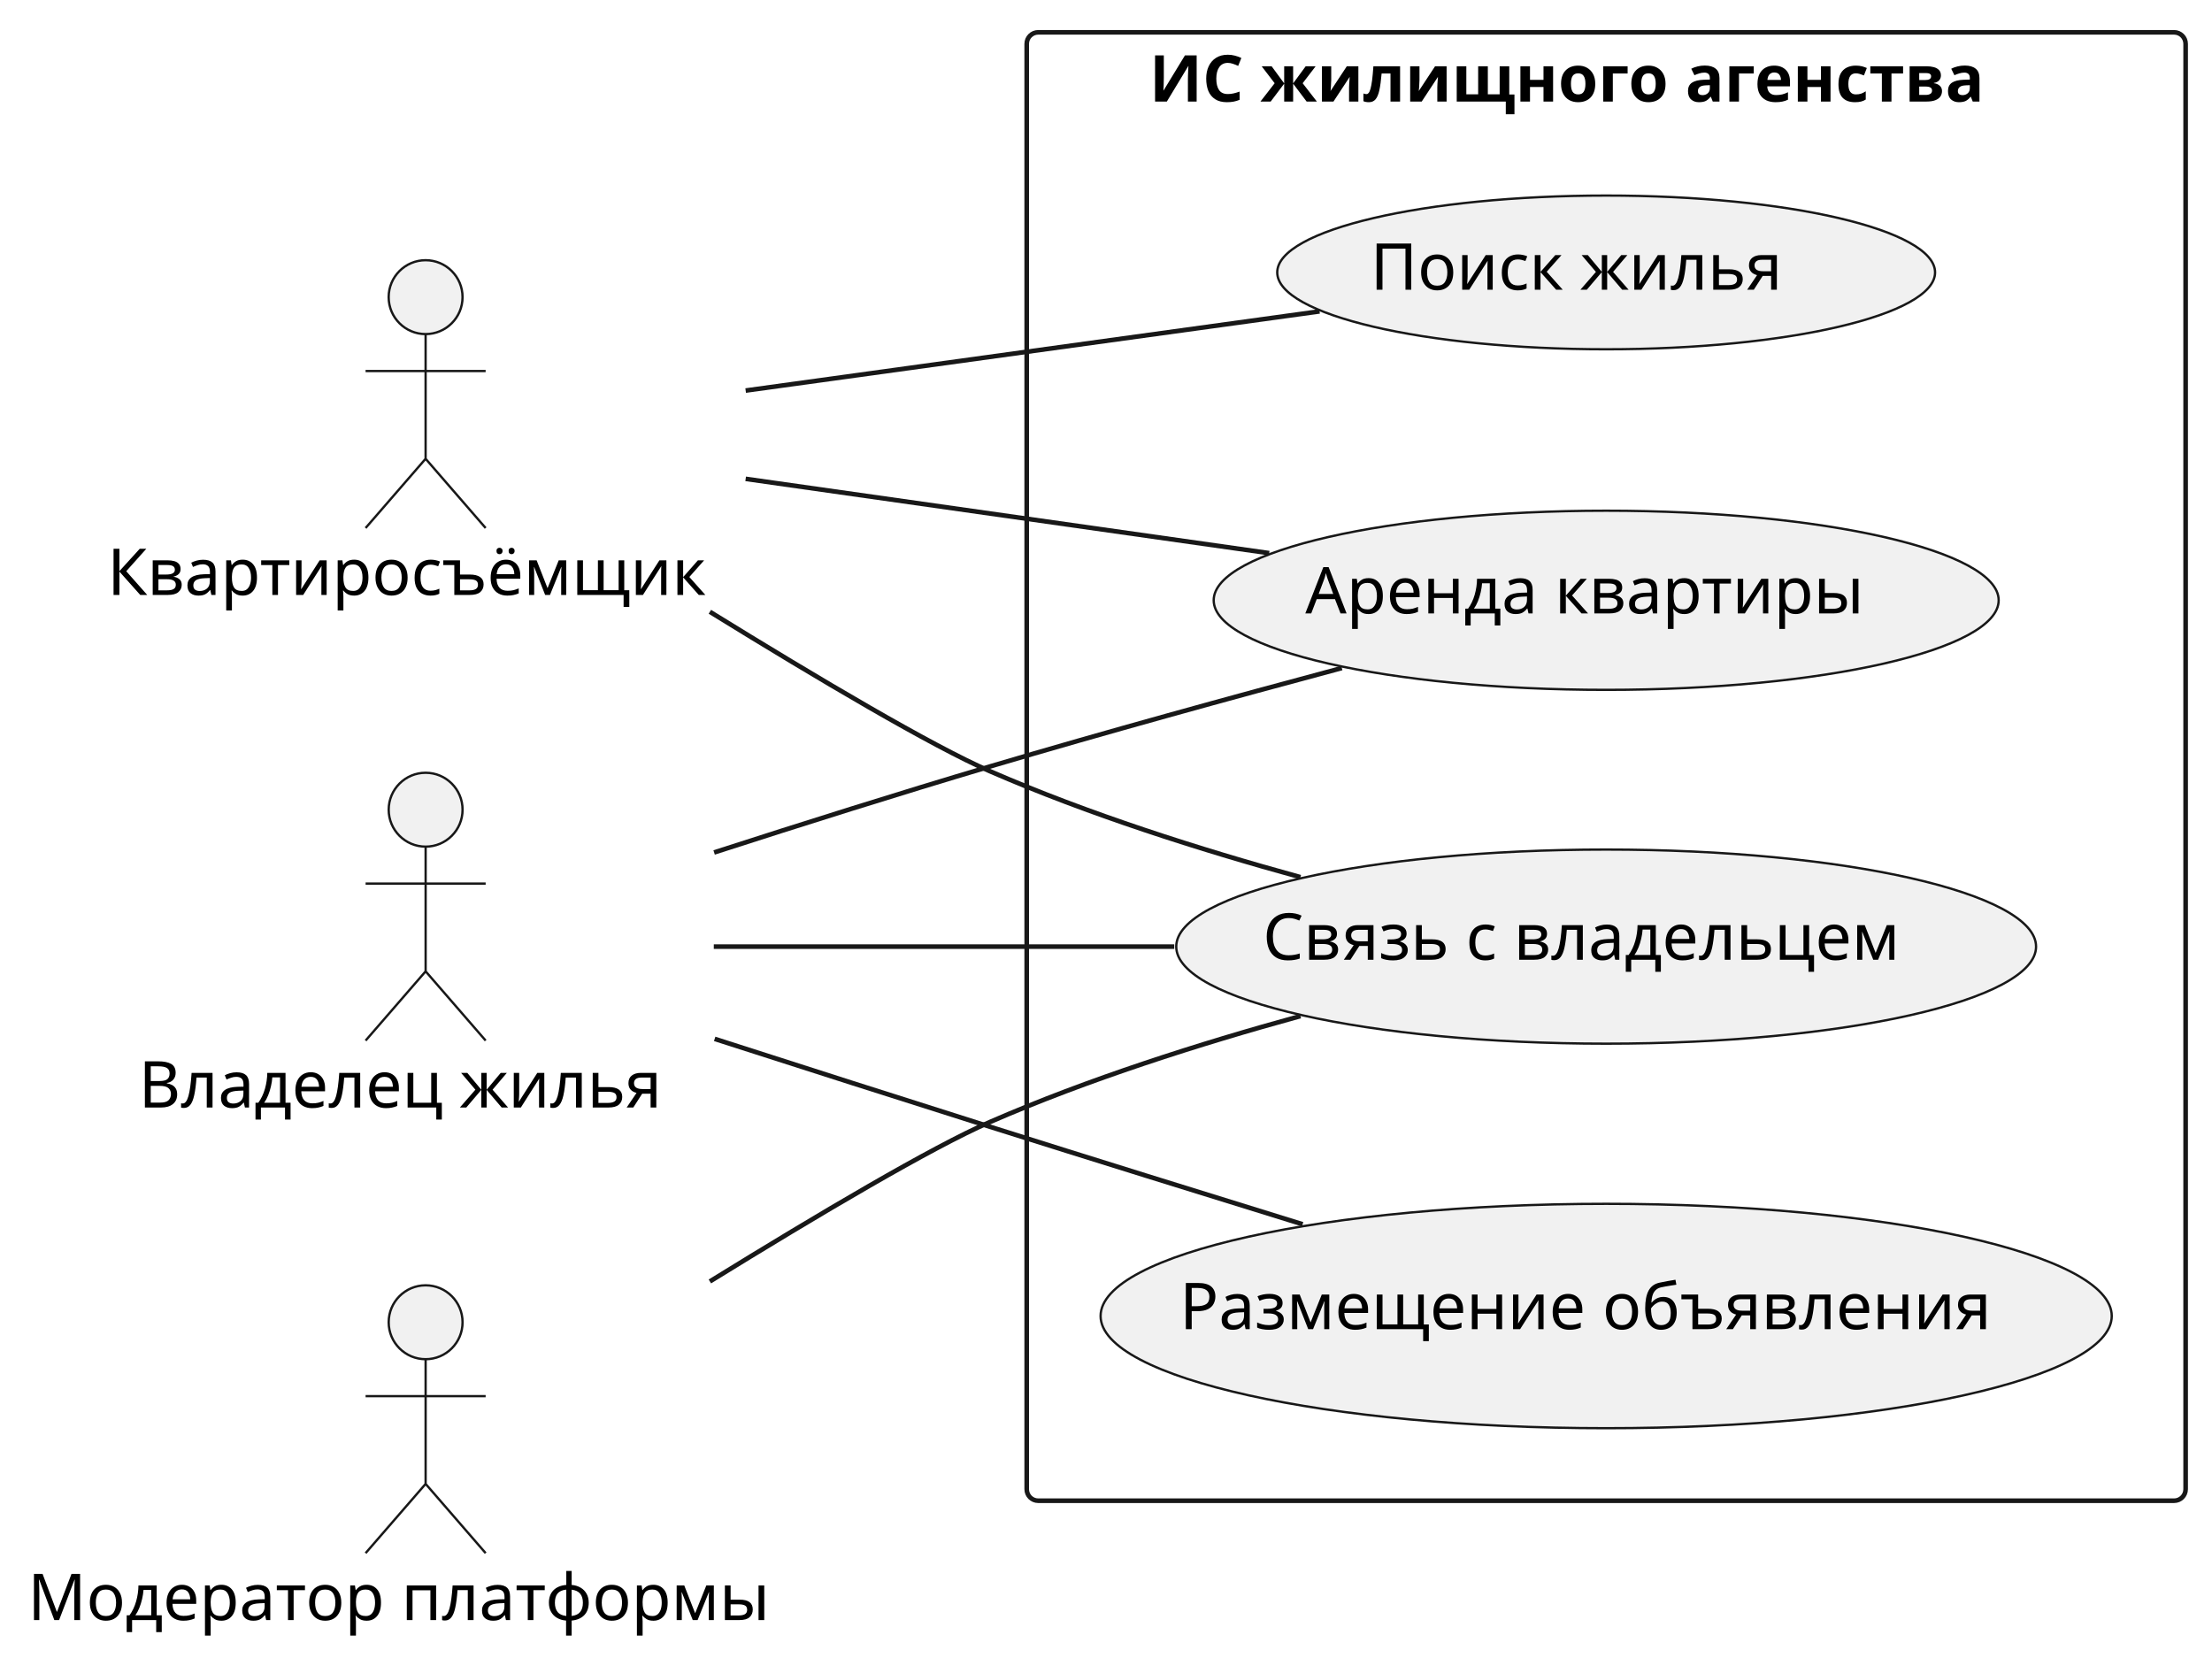
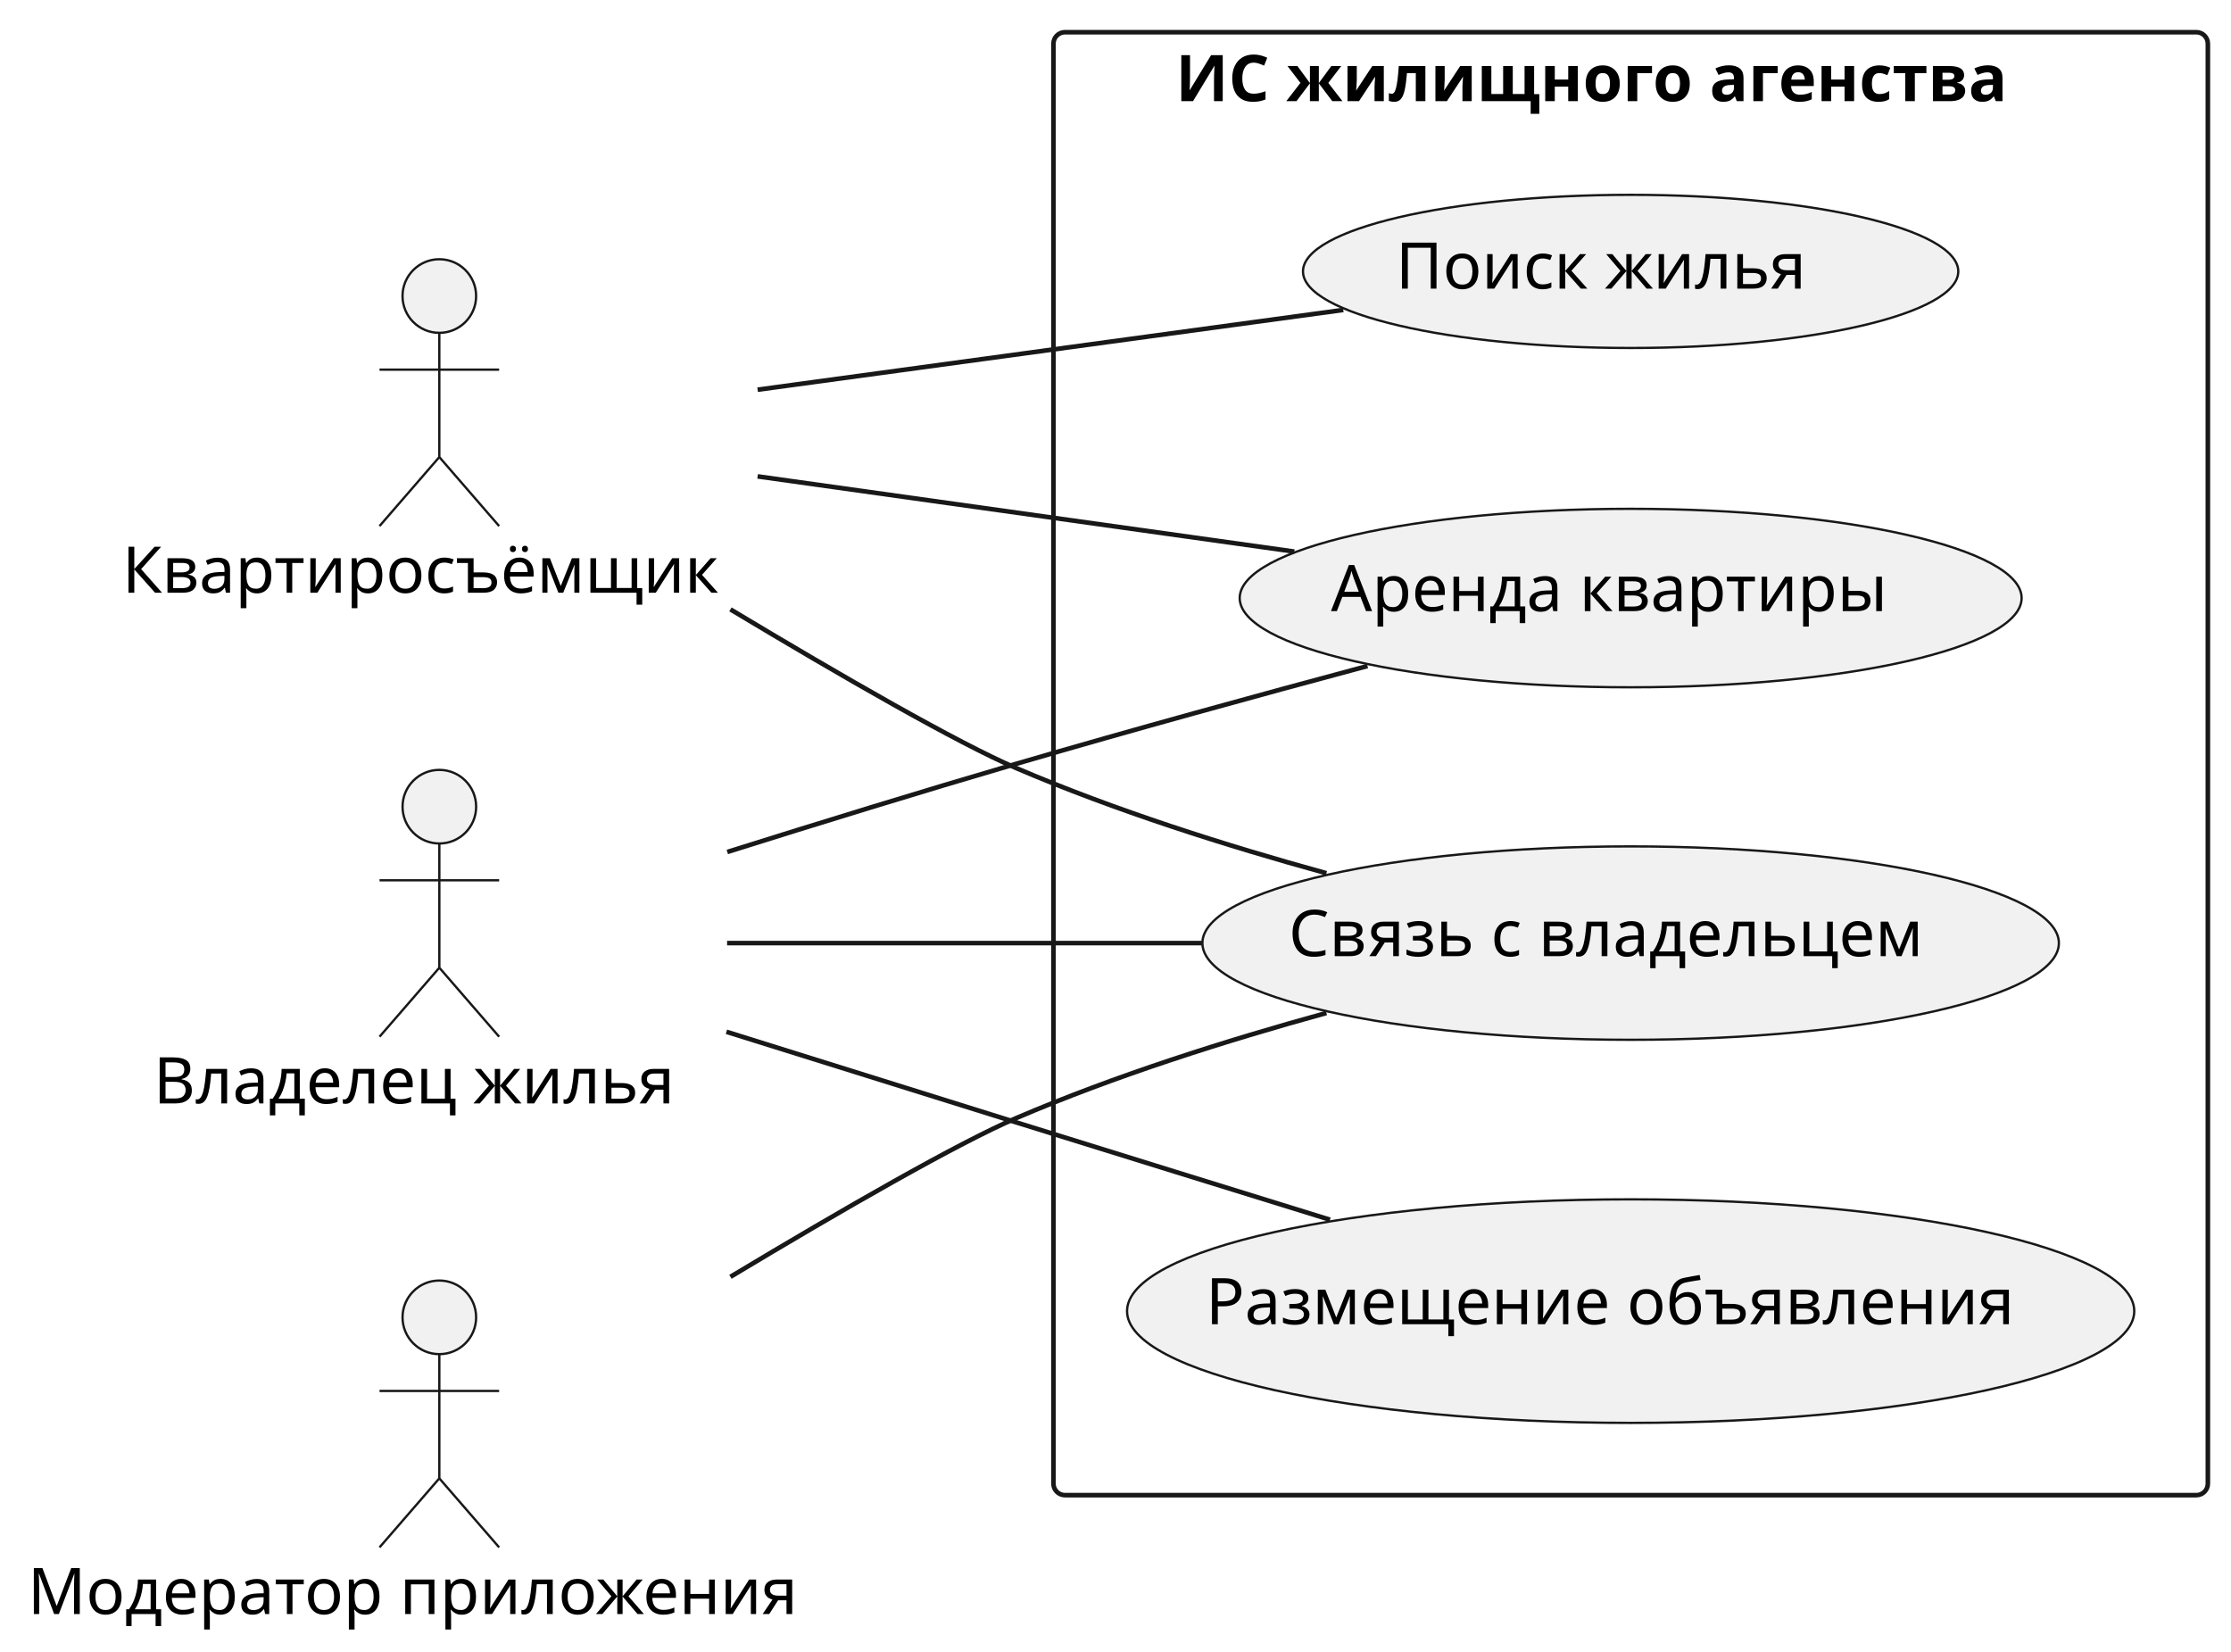
- <svg xmlns="http://www.w3.org/2000/svg" contentStyleType="text/css" height="359px" preserveAspectRatio="none" style="width:479px;height:359px;background:#FFFFFF;" version="1.1" viewBox="0 0 479 359" width="479px" zoomAndPan="magnify">
+ <svg xmlns="http://www.w3.org/2000/svg" contentStyleType="text/css" height="359px" preserveAspectRatio="none" style="width:485px;height:359px;background:#FFFFFF;" version="1.1" viewBox="0 0 485 359" width="485px" zoomAndPan="magnify">
  <defs />
  <g>
    <g id="cluster_ИС жилищного агенства">
-       <rect fill="none" height="318" rx="2.5" ry="2.5" style="stroke:#181818;stroke-width:1.0;" width="250.96" x="222.33" y="7" />
-       <text fill="#000000" font-family="sans-serif" font-size="14" font-weight="bold" lengthAdjust="spacing" textLength="197.894" x="248.863" y="21.995">ИС жилищного агенства</text>
+       <rect fill="none" height="318" rx="2.5" ry="2.5" style="stroke:#181818;stroke-width:1.0;" width="250.96" x="229.01" y="7" />
+       <text fill="#000000" font-family="sans-serif" font-size="14" font-weight="bold" lengthAdjust="spacing" textLength="197.894" x="255.543" y="21.995">ИС жилищного агенства</text>
    </g>
    <g id="elem_Размещение объявления">
-       <ellipse cx="347.81" cy="284.996" fill="#F1F1F1" rx="109.48" ry="24.296" style="stroke:#181818;stroke-width:0.5;" />
-       <text fill="#000000" font-family="sans-serif" font-size="14" lengthAdjust="spacing" textLength="184.755" x="255.433" y="287.843">Размещение объявления</text>
+       <ellipse cx="354.49" cy="284.996" fill="#F1F1F1" rx="109.48" ry="24.296" style="stroke:#181818;stroke-width:0.5;" />
+       <text fill="#000000" font-family="sans-serif" font-size="14" lengthAdjust="spacing" textLength="184.755" x="262.113" y="287.843">Размещение объявления</text>
    </g>
    <g id="elem_Поиск жилья">
-       <ellipse cx="347.806" cy="58.995" fill="#F1F1F1" rx="71.226" ry="16.645" style="stroke:#181818;stroke-width:0.5;" />
-       <text fill="#000000" font-family="sans-serif" font-size="14" lengthAdjust="spacing" textLength="96.127" x="296.742" y="62.743">Поиск жилья</text>
+       <ellipse cx="354.486" cy="58.995" fill="#F1F1F1" rx="71.226" ry="16.645" style="stroke:#181818;stroke-width:0.5;" />
+       <text fill="#000000" font-family="sans-serif" font-size="14" lengthAdjust="spacing" textLength="96.127" x="303.422" y="62.743">Поиск жилья</text>
    </g>
    <g id="elem_Аренда квартиры">
-       <ellipse cx="347.812" cy="129.998" fill="#F1F1F1" rx="84.992" ry="19.398" style="stroke:#181818;stroke-width:0.5;" />
-       <text fill="#000000" font-family="sans-serif" font-size="14" lengthAdjust="spacing" textLength="130.307" x="282.659" y="132.845">Аренда квартиры</text>
+       <ellipse cx="354.492" cy="129.998" fill="#F1F1F1" rx="84.992" ry="19.398" style="stroke:#181818;stroke-width:0.5;" />
+       <text fill="#000000" font-family="sans-serif" font-size="14" lengthAdjust="spacing" textLength="130.307" x="289.339" y="132.845">Аренда квартиры</text>
    </g>
    <g id="elem_Связь с владельцем">
-       <ellipse cx="347.806" cy="204.999" fill="#F1F1F1" rx="93.096" ry="21.019" style="stroke:#181818;stroke-width:0.5;" />
-       <text fill="#000000" font-family="sans-serif" font-size="14" lengthAdjust="spacing" textLength="148.716" x="273.448" y="207.846">Связь с владельцем</text>
+       <ellipse cx="354.486" cy="204.999" fill="#F1F1F1" rx="93.096" ry="21.019" style="stroke:#181818;stroke-width:0.5;" />
+       <text fill="#000000" font-family="sans-serif" font-size="14" lengthAdjust="spacing" textLength="148.716" x="280.128" y="207.846">Связь с владельцем</text>
    </g>
    <g id="elem_Квартиросъёмщик">
-       <ellipse cx="92.164" cy="64.35" fill="#F1F1F1" rx="8" ry="8" style="stroke:#181818;stroke-width:0.5;" />
-       <path d="M92.164,72.35 L92.164,99.35 M79.164,80.35 L105.164,80.35 M92.164,99.35 L79.164,114.35 M92.164,99.35 L105.164,114.35 " fill="none" style="stroke:#181818;stroke-width:0.5;" />
-       <text fill="#000000" font-family="sans-serif" font-size="14" lengthAdjust="spacing" textLength="137.867" x="23.23" y="128.845">Квартиросъёмщик</text>
+       <ellipse cx="95.504" cy="64.35" fill="#F1F1F1" rx="8" ry="8" style="stroke:#181818;stroke-width:0.5;" />
+       <path d="M95.504,72.35 L95.504,99.35 M82.504,80.35 L108.504,80.35 M95.504,99.35 L82.504,114.35 M95.504,99.35 L108.504,114.35 " fill="none" style="stroke:#181818;stroke-width:0.5;" />
+       <text fill="#000000" font-family="sans-serif" font-size="14" lengthAdjust="spacing" textLength="137.867" x="26.57" y="128.845">Квартиросъёмщик</text>
    </g>
    <g id="elem_Владелец жилья">
-       <ellipse cx="92.169" cy="175.35" fill="#F1F1F1" rx="8" ry="8" style="stroke:#181818;stroke-width:0.5;" />
-       <path d="M92.169,183.35 L92.169,210.35 M79.169,191.35 L105.169,191.35 M92.169,210.35 L79.169,225.35 M92.169,210.35 L105.169,225.35 " fill="none" style="stroke:#181818;stroke-width:0.5;" />
-       <text fill="#000000" font-family="sans-serif" font-size="14" lengthAdjust="spacing" textLength="124.298" x="30.02" y="239.845">Владелец жилья</text>
+       <ellipse cx="95.509" cy="175.35" fill="#F1F1F1" rx="8" ry="8" style="stroke:#181818;stroke-width:0.5;" />
+       <path d="M95.509,183.35 L95.509,210.35 M82.509,191.35 L108.509,191.35 M95.509,210.35 L82.509,225.35 M95.509,210.35 L108.509,225.35 " fill="none" style="stroke:#181818;stroke-width:0.5;" />
+       <text fill="#000000" font-family="sans-serif" font-size="14" lengthAdjust="spacing" textLength="124.298" x="33.36" y="239.845">Владелец жилья</text>
    </g>
-     <g id="elem_Модератор платформы">
-       <ellipse cx="92.167" cy="286.35" fill="#F1F1F1" rx="8" ry="8" style="stroke:#181818;stroke-width:0.5;" />
-       <path d="M92.167,294.35 L92.167,321.35 M79.167,302.35 L105.167,302.35 M92.167,321.35 L79.167,336.35 M92.167,321.35 L105.167,336.35 " fill="none" style="stroke:#181818;stroke-width:0.5;" />
-       <text fill="#000000" font-family="sans-serif" font-size="14" lengthAdjust="spacing" textLength="172.334" x="6" y="350.845">Модератор платформы</text>
+     <g id="elem_Модератор приложения">
+       <ellipse cx="95.506" cy="286.35" fill="#F1F1F1" rx="8" ry="8" style="stroke:#181818;stroke-width:0.5;" />
+       <path d="M95.506,294.35 L95.506,321.35 M82.506,302.35 L108.506,302.35 M95.506,321.35 L82.506,336.35 M95.506,321.35 L108.506,336.35 " fill="none" style="stroke:#181818;stroke-width:0.5;" />
+       <text fill="#000000" font-family="sans-serif" font-size="14" lengthAdjust="spacing" textLength="179.013" x="6" y="350.845">Модератор приложения</text>
    </g>
    <g id="link_Квартиросъёмщик_Поиск жилья">
-       <path d="M161.47,84.58 C200.21,79.23 248.28,72.6 285.75,67.43 " fill="none" id="Квартиросъёмщик-Поиск жилья" style="stroke:#181818;stroke-width:1.0;" />
+       <path d="M164.7,84.71 C204.25,79.33 253.67,72.6 292.02,67.37 " fill="none" id="Квартиросъёмщик-Поиск жилья" style="stroke:#181818;stroke-width:1.0;" />
    </g>
    <g id="link_Квартиросъёмщик_Аренда квартиры">
-       <path d="M161.47,103.7 C196.54,108.67 239.26,114.74 274.84,119.79 " fill="none" id="Квартиросъёмщик-Аренда квартиры" style="stroke:#181818;stroke-width:1.0;" />
+       <path d="M164.7,103.55 C200.68,108.6 244.83,114.78 281.38,119.9 " fill="none" id="Квартиросъёмщик-Аренда квартиры" style="stroke:#181818;stroke-width:1.0;" />
    </g>
    <g id="link_Квартиросъёмщик_Связь с владельцем">
-       <path d="M153.72,132.49 C177.4,147.11 201.84,161.56 214.33,167 C235.61,176.27 259.79,183.97 281.61,189.96 " fill="none" id="Квартиросъёмщик-Связь с владельцем" style="stroke:#181818;stroke-width:1.0;" />
+       <path d="M158.79,132.46 C183.12,147.07 208.23,161.52 221.01,167 C242.35,176.14 266.53,183.81 288.35,189.81 " fill="none" id="Квартиросъёмщик-Связь с владельцем" style="stroke:#181818;stroke-width:1.0;" />
    </g>
    <g id="link_Владелец жилья_Размещение объявления">
-       <path d="M154.76,224.98 C173.84,231.12 194.95,237.88 214.33,244 C236.38,250.96 260.52,258.46 282.08,265.13 " fill="none" id="Владелец жилья-Размещение объявления" style="stroke:#181818;stroke-width:1.0;" />
+       <path d="M157.92,224.28 C178.02,230.58 200.47,237.6 221.01,244 C243.2,250.91 267.48,258.43 289.13,265.13 " fill="none" id="Владелец жилья-Размещение объявления" style="stroke:#181818;stroke-width:1.0;" />
    </g>
    <g id="link_Владелец жилья_Аренда квартиры">
-       <path d="M154.64,184.61 C173.71,178.45 194.84,171.78 214.33,166 C239.24,158.61 266.95,150.99 290.57,144.67 " fill="none" id="Владелец жилья-Аренда квартиры" style="stroke:#181818;stroke-width:1.0;" />
+       <path d="M158.11,185.19 C178.12,178.89 200.47,172.01 221.01,166 C245.95,158.71 273.67,151.1 297.28,144.77 " fill="none" id="Владелец жилья-Аренда квартиры" style="stroke:#181818;stroke-width:1.0;" />
    </g>
    <g id="link_Владелец жилья_Связь с владельцем">
-       <path d="M154.57,205 C184.48,205 221.07,205 254.28,205 " fill="none" id="Владелец жилья-Связь с владельцем" style="stroke:#181818;stroke-width:1.0;" />
+       <path d="M158.06,205 C188.95,205 226.99,205 261.28,205 " fill="none" id="Владелец жилья-Связь с владельцем" style="stroke:#181818;stroke-width:1.0;" />
    </g>
-     <g id="link_Модератор платформы_Связь с владельцем">
-       <path d="M153.72,277.51 C177.4,262.89 201.84,248.44 214.33,243 C235.61,233.73 259.79,226.03 281.61,220.04 " fill="none" id="Модератор платформы-Связь с владельцем" style="stroke:#181818;stroke-width:1.0;" />
+     <g id="link_Модератор приложения_Связь с владельцем">
+       <path d="M158.79,277.54 C183.12,262.93 208.23,248.48 221.01,243 C242.35,233.86 266.53,226.19 288.35,220.19 " fill="none" id="Модератор приложения-Связь с владельцем" style="stroke:#181818;stroke-width:1.0;" />
    </g>
  </g>
</svg>
